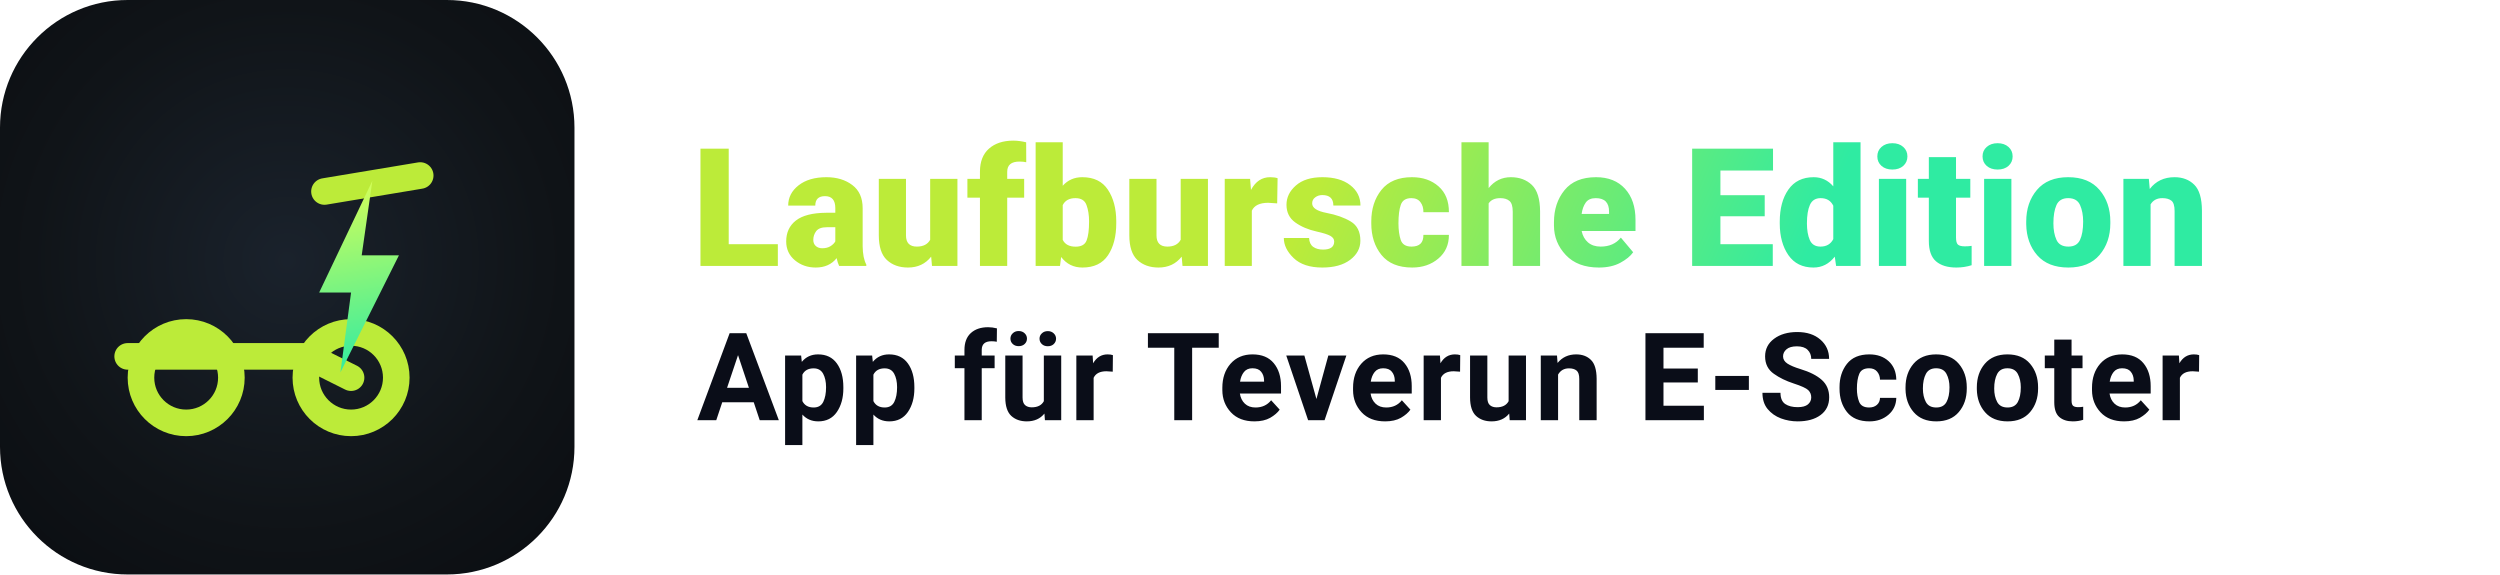
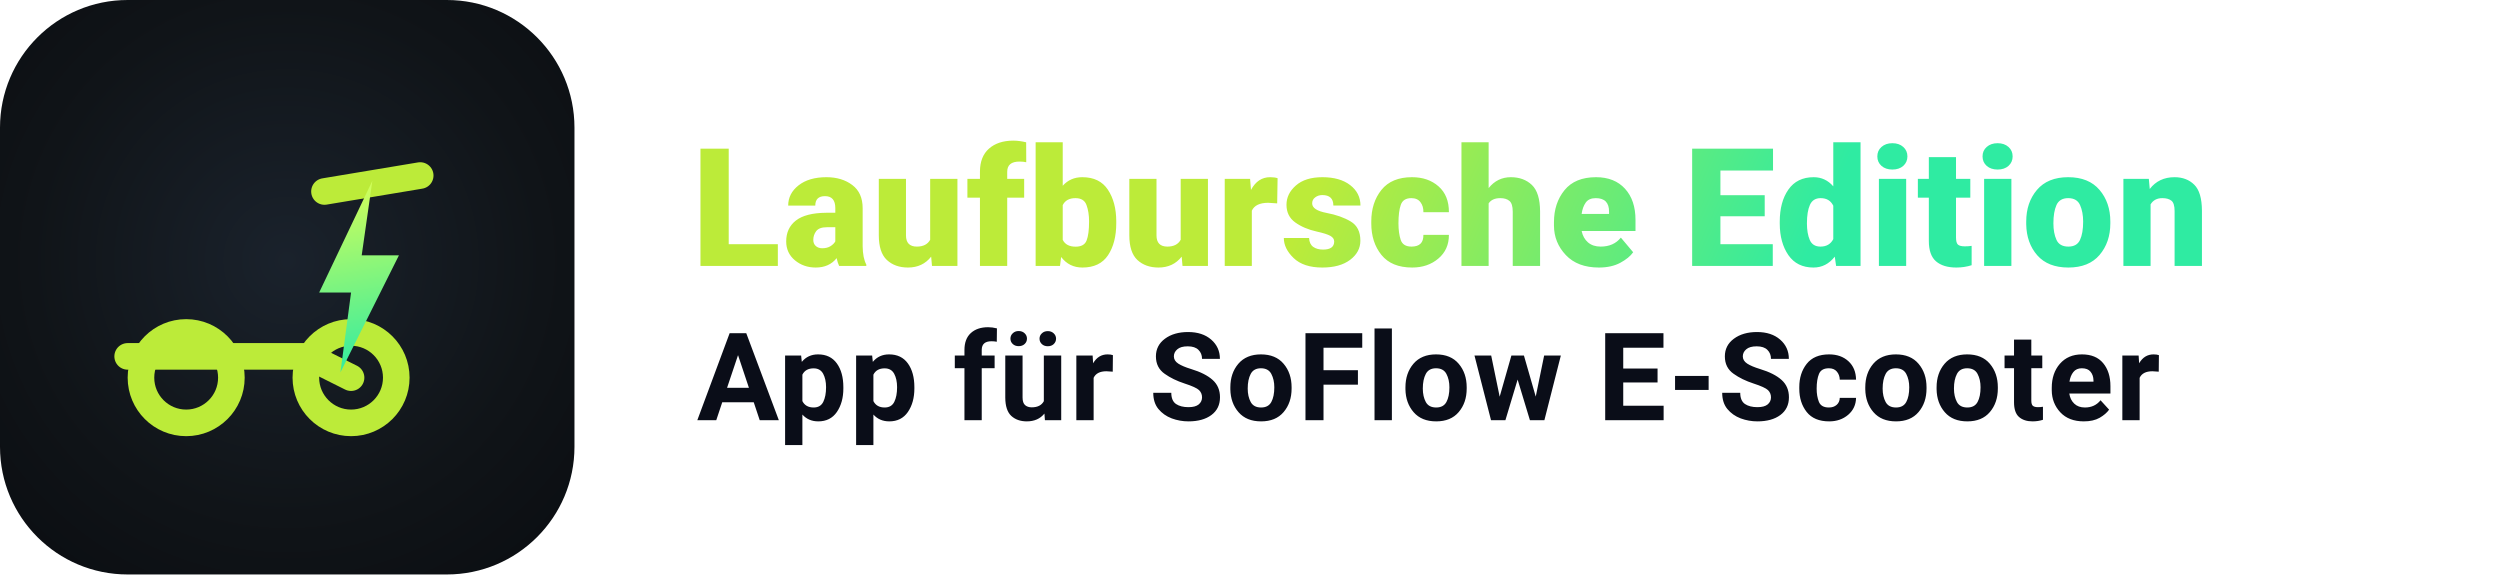
- <svg xmlns="http://www.w3.org/2000/svg" viewBox="0 0 470 108" width="470" height="108" fill="none" role="img" aria-label="Laufbursche Edition - app for Teverun e-scooters">
+ <svg xmlns="http://www.w3.org/2000/svg" viewBox="0 0 470 108" width="470" height="108" fill="none" role="img" aria-label="Laufbursche Edition - app for SoFlow e-scooters">
  <defs>
    <radialGradient id="lbBadge" gradientUnits="userSpaceOnUse" cx="54" cy="49" r="80">
      <stop offset="0" stop-color="#1A222C" />
      <stop offset="0.6" stop-color="#101418" />
      <stop offset="1" stop-color="#0A0D11" />
    </radialGradient>
    <linearGradient id="lbBolt" gradientUnits="userSpaceOnUse" x1="63" y1="34" x2="69" y2="70">
      <stop offset="0" stop-color="#D8FF57" />
      <stop offset="1" stop-color="#2FEBA2" />
    </linearGradient>
    <linearGradient id="lbMono" gradientUnits="userSpaceOnUse" x1="248" y1="34" x2="330" y2="70">
      <stop offset="0" stop-color="#BCEB39" />
      <stop offset="1" stop-color="#2FEBA2" />
    </linearGradient>
  </defs>
  <rect x="0" y="0" width="108" height="108" rx="24" fill="url(#lbBadge)" />
  <g stroke="#BCEB39" stroke-width="5" stroke-linecap="round" stroke-linejoin="round" fill="none">
    <path d="M26.5,71 a8.5,8.5 0 1,0 17,0 a8.5,8.5 0 1,0 -17,0" />
    <path d="M57.5,71 a8.5,8.5 0 1,0 17,0 a8.5,8.5 0 1,0 -17,0" />
    <path d="M24,67 L58,67 L66,71" />
    <path d="M61,36 L79,33" />
  </g>
  <path d="M70,34 L60,55 L66,55 L64,70 L75,48 L68,48 Z" fill="url(#lbBolt)" />
  <g font-family="'Segoe UI', Roboto, system-ui, Arial, sans-serif">
    <text x="130" y="50" font-size="31" font-weight="800" letter-spacing="0.3" fill="url(#lbMono)">Laufbursche Edition</text>
-     <text x="131" y="79" font-size="23" font-weight="600" letter-spacing="0.4" fill="#0A0D18">App für Teverun E-Scooter</text>
+     <text x="131" y="79" font-size="23" font-weight="600" letter-spacing="0.4" fill="#0A0D18">App für SoFlow E-Scooter</text>
  </g>
</svg>
